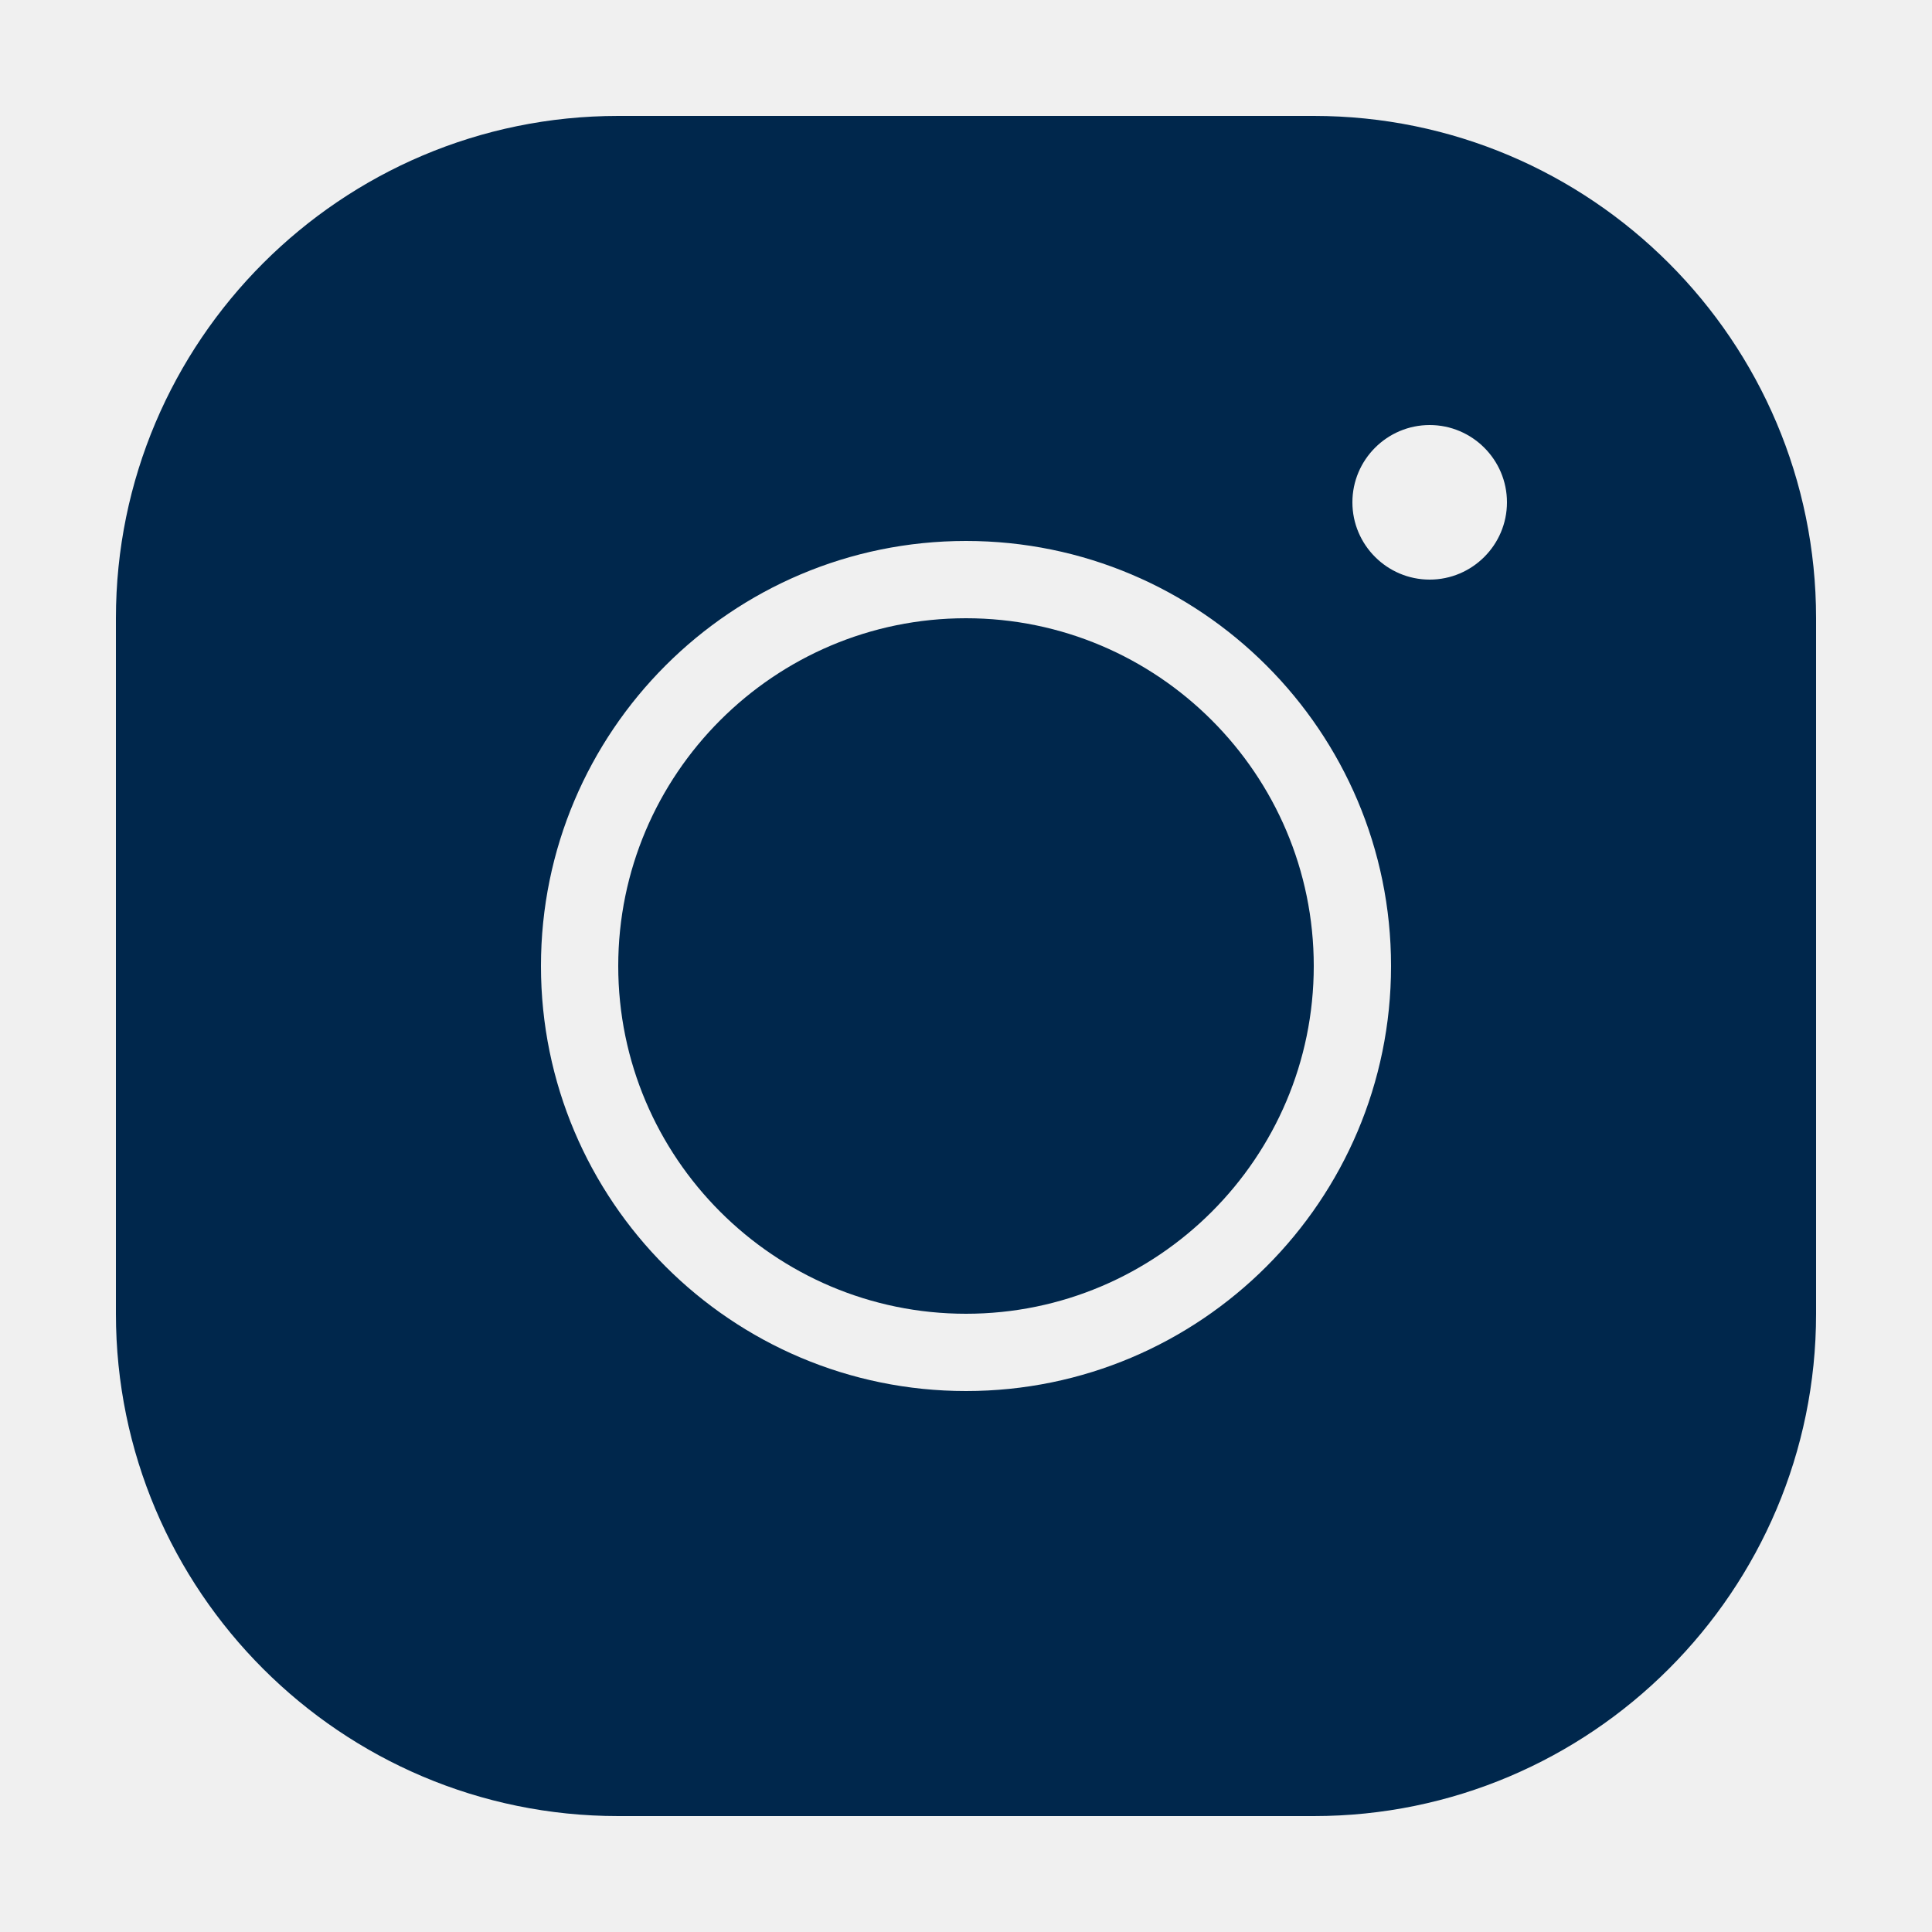
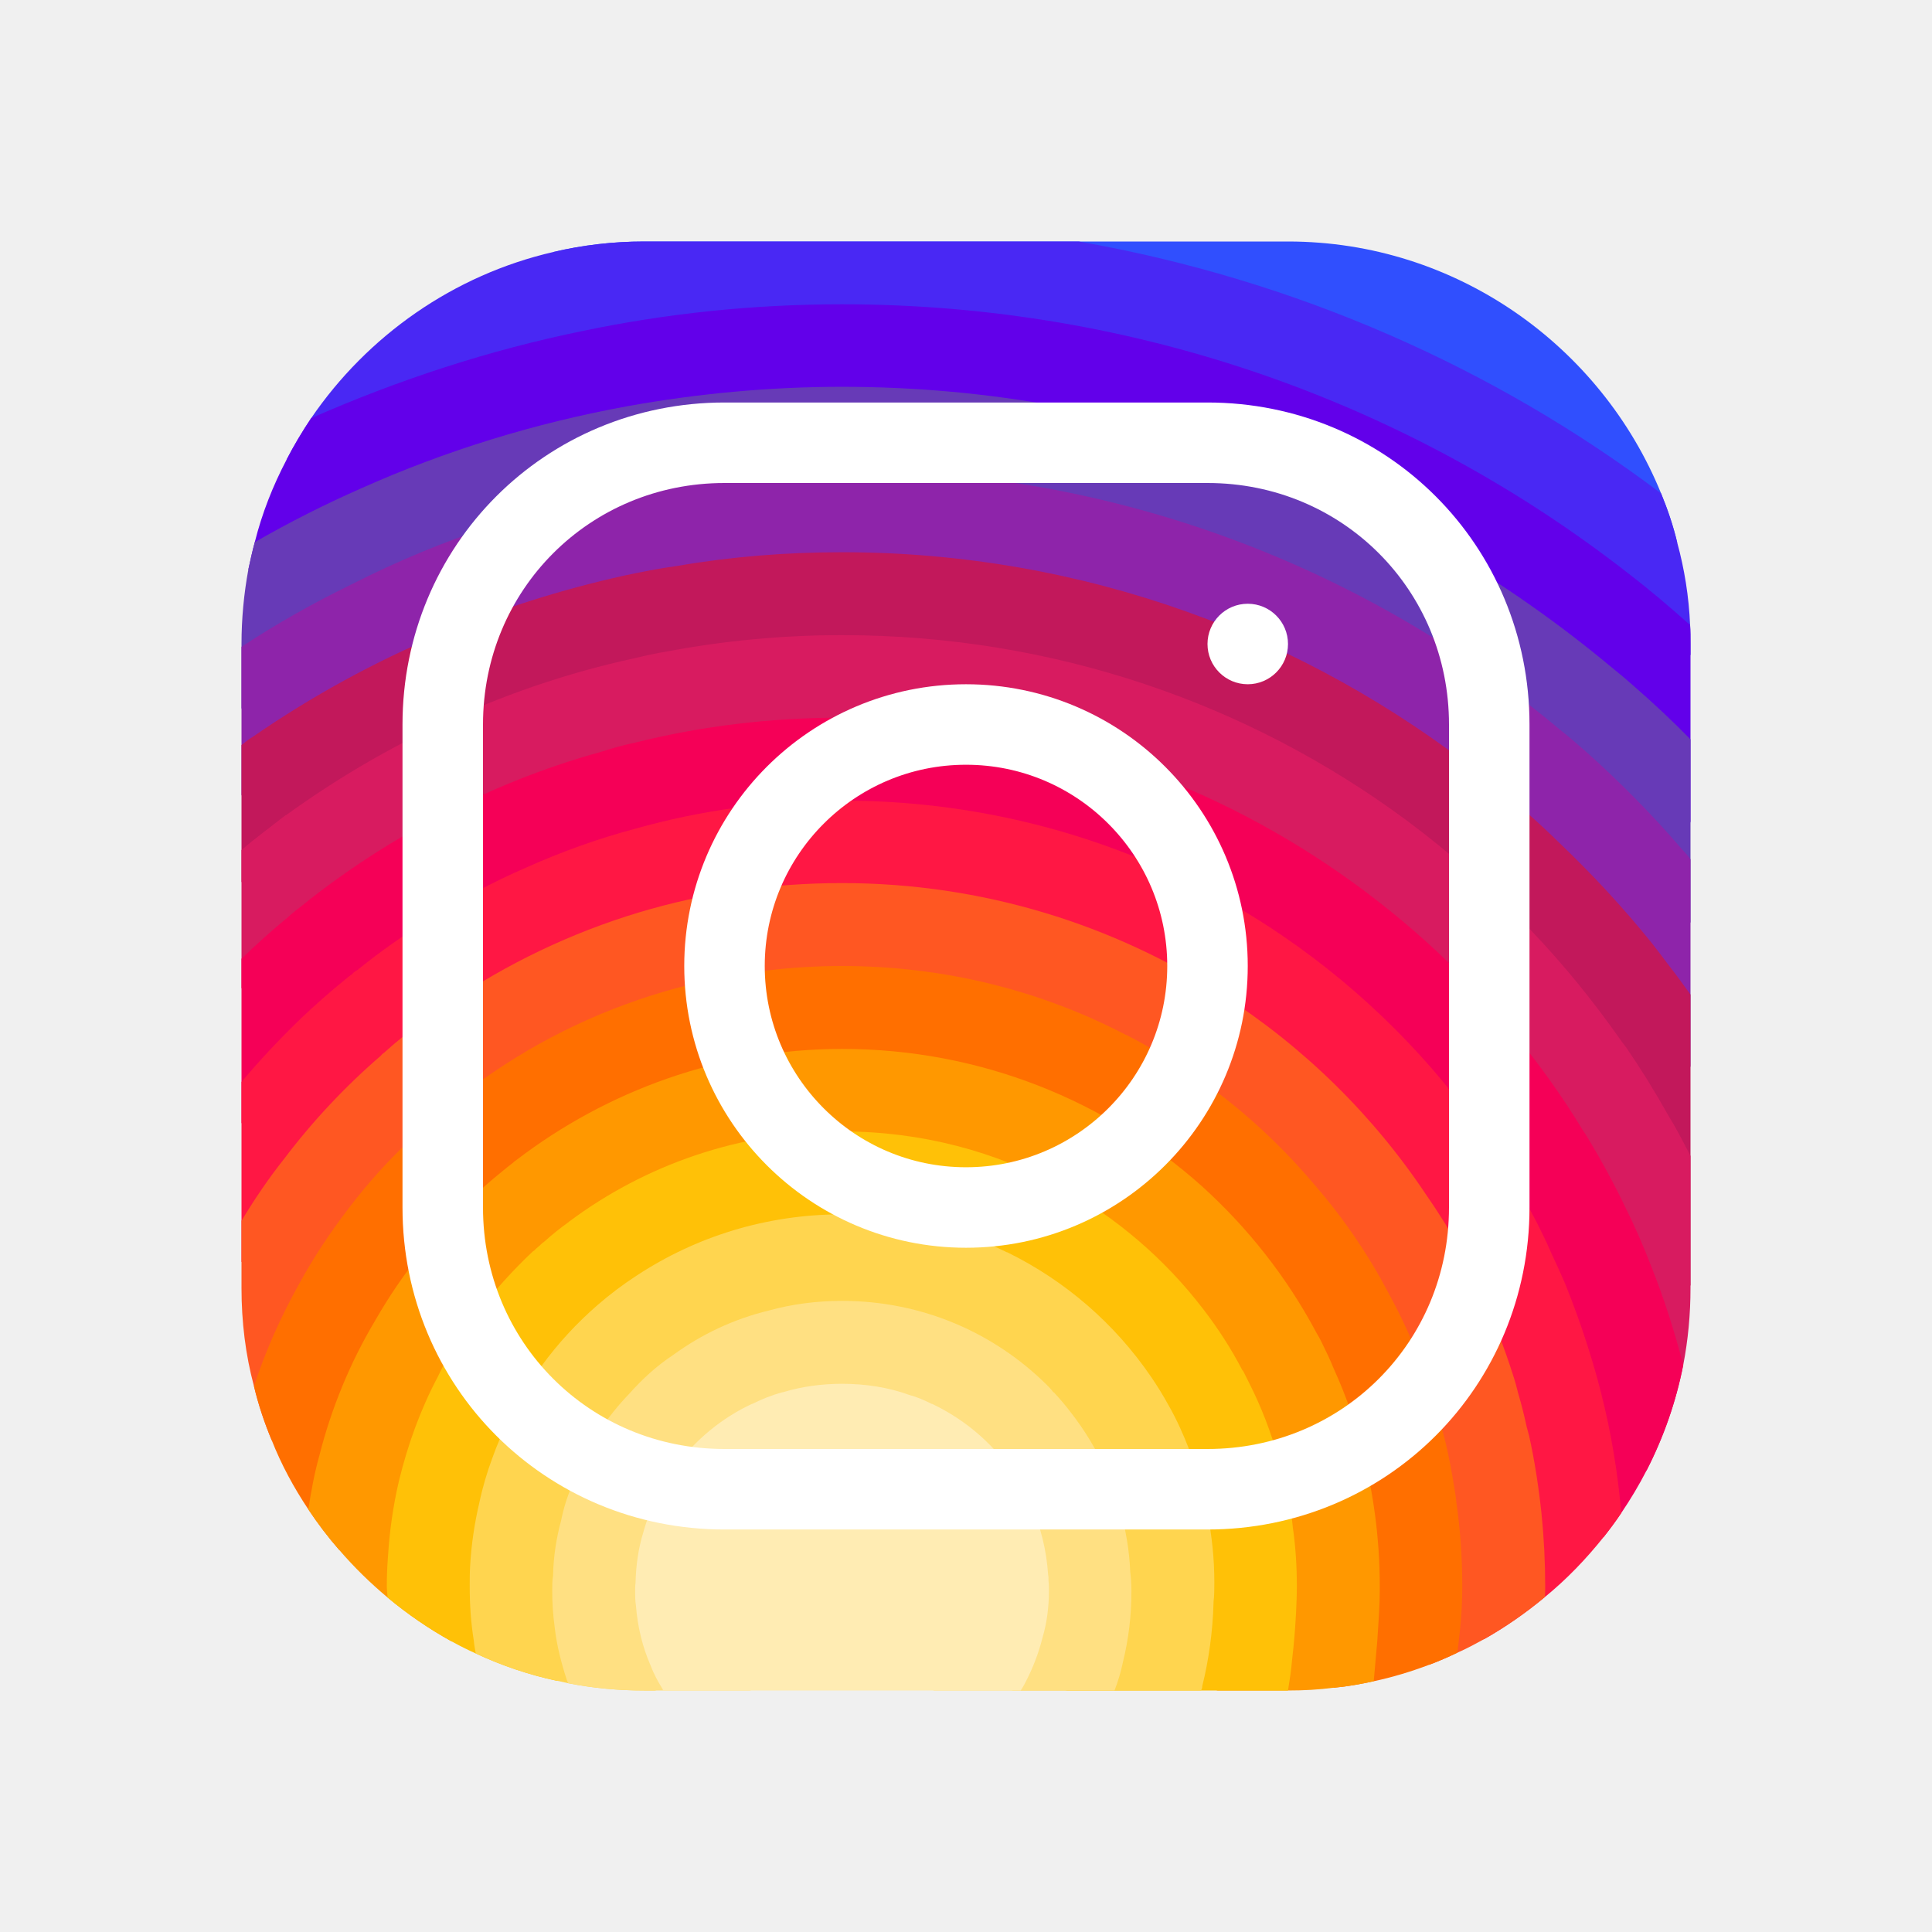
- <svg xmlns="http://www.w3.org/2000/svg" viewBox="0 0 50 50" width="50px" height="50px">
-   <g id="surface195739863">
-     <path style=" stroke:none;fill-rule:nonzero;fill:rgb(0%,15.294%,29.804%);fill-opacity:1;" d="M 16 3 C 8.828 3 3 8.828 3 16 L 3 34 C 3 41.172 8.828 47 16 47 L 34 47 C 41.172 47 47 41.172 47 34 L 47 16 C 47 8.828 41.172 3 34 3 Z M 37 11 C 38.102 11 39 11.898 39 13 C 39 14.102 38.102 15 37 15 C 35.898 15 35 14.102 35 13 C 35 11.898 35.898 11 37 11 Z M 25 14 C 31.07 14 36 18.93 36 25 C 36 31.07 31.07 36 25 36 C 18.93 36 14 31.07 14 25 C 14 18.93 18.93 14 25 14 Z M 25 16 C 20.039 16 16 20.039 16 25 C 16 29.961 20.039 34 25 34 C 29.961 34 34 29.961 34 25 C 34 20.039 29.961 16 25 16 Z M 25 16 " />
+ <svg xmlns="http://www.w3.org/2000/svg" viewBox="0 0 48 48" width="48px" height="48px">
+   <path fill="#304ffe" d="M41.67,13.48c-0.4,0.26-0.97,0.5-1.21,0.77c-0.09,0.09-0.14,0.19-0.12,0.29v1.03l-0.3,1.01l-0.3,1l-0.33,1.1 l-0.68,2.25l-0.66,2.22l-0.5,1.67c0,0.26-0.01,0.52-0.03,0.77c-0.07,0.96-0.27,1.88-0.59,2.74c-0.19,0.53-0.42,1.04-0.7,1.52 c-0.1,0.19-0.22,0.38-0.34,0.56c-0.4,0.63-0.88,1.21-1.41,1.72c-0.41,0.41-0.86,0.79-1.35,1.11c0,0,0,0-0.01,0 c-0.08,0.07-0.17,0.13-0.27,0.18c-0.31,0.21-0.64,0.39-0.98,0.55c-0.23,0.12-0.46,0.22-0.7,0.31c-0.05,0.03-0.11,0.05-0.16,0.07 c-0.57,0.27-1.23,0.45-1.89,0.54c-0.04,0.01-0.07,0.01-0.11,0.02c-0.4,0.07-0.79,0.13-1.19,0.16c-0.18,0.02-0.37,0.03-0.55,0.03 l-0.71-0.04l-3.42-0.18c0-0.01-0.01,0-0.01,0l-1.72-0.09c-0.13,0-0.27,0-0.4-0.01c-0.54-0.02-1.06-0.08-1.58-0.19 c-0.01,0-0.01,0-0.01,0c-0.95-0.18-1.86-0.5-2.71-0.93c-0.47-0.24-0.93-0.51-1.36-0.82c-0.18-0.13-0.35-0.27-0.52-0.42 c-0.48-0.4-0.91-0.83-1.31-1.27c-0.06-0.06-0.11-0.12-0.16-0.18c-0.06-0.06-0.12-0.13-0.17-0.19c-0.38-0.48-0.7-0.97-0.96-1.49 c-0.24-0.46-0.43-0.95-0.58-1.49c-0.06-0.19-0.11-0.37-0.15-0.57c-0.01-0.01-0.02-0.03-0.02-0.05c-0.1-0.41-0.19-0.84-0.24-1.27 c-0.06-0.33-0.09-0.66-0.09-1c-0.02-0.13-0.02-0.27-0.02-0.4l1.91-2.95l1.87-2.88l0.85-1.31l0.77-1.18l0.26-0.41v-1.03 c0.02-0.23,0.03-0.47,0.02-0.69c-0.01-0.7-0.15-1.38-0.38-2.03c-0.22-0.69-0.53-1.34-0.85-1.94c-0.38-0.69-0.78-1.31-1.11-1.87 C14,7.4,13.66,6.73,13.75,6.26C14.47,6.09,15.23,6,16,6h16c4.18,0,7.78,2.6,9.27,6.26C41.43,12.65,41.57,13.06,41.67,13.48z" />
+   <path fill="#4928f4" d="M42,16v0.27l-1.38,0.8l-0.88,0.51l-0.97,0.56l-1.94,1.13l-1.9,1.1l-1.94,1.12l-0.77,0.45 c0,0.48-0.12,0.92-0.34,1.32c-0.31,0.58-0.83,1.06-1.49,1.47c-0.67,0.41-1.49,0.74-2.41,0.98c0,0,0-0.01-0.01,0 c-3.56,0.92-8.42,0.5-10.78-1.26c-0.66-0.49-1.12-1.09-1.32-1.78c-0.06-0.23-0.09-0.48-0.09-0.73v-7.19 c0.01-0.15-0.09-0.3-0.27-0.45c-0.54-0.43-1.81-0.84-3.23-1.25c-1.11-0.31-2.3-0.62-3.3-0.92c-0.79-0.24-1.46-0.48-1.86-0.71 c0.18-0.35,0.39-0.7,0.61-1.03c1.4-2.05,3.54-3.56,6.02-4.13C14.47,6.09,15.23,6,16,6h10.8c5.37,0.94,10.32,3.13,14.47,6.26 c0.16,0.39,0.3,0.8,0.4,1.22c0.18,0.66,0.29,1.34,0.32,2.05C42,15.68,42,15.84,42,16z" />
+   <path fill="#6200ea" d="M42,16v4.41l-0.22,0.68l-0.75,2.33l-0.78,2.4l-0.41,1.28l-0.38,1.19l-0.37,1.13l-0.36,1.12l-0.19,0.59 l-0.25,0.78c0,0.76-0.02,1.43-0.07,2c-0.01,0.06-0.02,0.12-0.02,0.18c-0.06,0.53-0.14,0.98-0.27,1.36 c-0.01,0.06-0.03,0.12-0.05,0.17c-0.26,0.72-0.65,1.18-1.23,1.48c-0.14,0.08-0.3,0.14-0.47,0.2c-0.53,0.18-1.2,0.27-2.02,0.32 c-0.6,0.04-1.29,0.05-2.07,0.05H31.4l-1.19-0.05L30,37.61l-2.17-0.09l-2.2-0.09l-7.25-0.3l-1.88-0.08h-0.26 c-0.78-0.01-1.45-0.06-2.03-0.14c-0.84-0.13-1.49-0.35-1.98-0.68c-0.7-0.45-1.11-1.11-1.35-2.03c-0.06-0.22-0.11-0.45-0.14-0.7 c-0.1-0.58-0.15-1.25-0.18-2c0-0.15,0-0.3-0.01-0.46c-0.01-0.01,0-0.01,0-0.01v-0.58c-0.01-0.29-0.01-0.59-0.01-0.9l0.05-1.61 l0.03-1.15l0.04-1.34v-0.19l0.07-2.46l0.07-2.46l0.07-2.31l0.06-2.27l0.02-0.6c0-0.31-1.05-0.49-2.22-0.64 c-0.93-0.12-1.95-0.23-2.56-0.37c0.05-0.23,0.1-0.46,0.16-0.68c0.18-0.72,0.45-1.4,0.79-2.05c0.18-0.35,0.39-0.7,0.61-1.03 c2.16-0.95,4.41-1.69,6.76-2.17c2.06-0.43,4.21-0.66,6.43-0.66c7.36,0,14.16,2.49,19.54,6.69c0.52,0.4,1.03,0.83,1.53,1.28 C42,15.68,42,15.84,42,16z" />
+   <path fill="#673ab7" d="M42,18.37v4.54l-0.55,1.06l-1.05,2.05l-0.56,1.08l-0.51,0.99l-0.22,0.43c0,0.31,0,0.61-0.02,0.9 c0,0.43-0.02,0.84-0.05,1.22c-0.04,0.45-0.1,0.86-0.16,1.24c-0.15,0.79-0.36,1.47-0.66,2.03c-0.04,0.07-0.08,0.14-0.12,0.2 c-0.11,0.18-0.24,0.35-0.38,0.51c-0.18,0.22-0.38,0.41-0.61,0.57c-0.34,0.26-0.74,0.47-1.2,0.63c-0.57,0.21-1.23,0.35-2.01,0.43 c-0.51,0.05-1.07,0.08-1.68,0.08l-0.42,0.02l-2.08,0.12h-0.01L27.5,36.6l-2.25,0.13l-3.1,0.18l-3.77,0.22l-0.55,0.03 c-0.51,0-0.99-0.03-1.45-0.09c-0.05-0.01-0.09-0.02-0.14-0.02c-0.68-0.11-1.3-0.29-1.86-0.54c-0.68-0.3-1.27-0.7-1.77-1.18 c-0.44-0.43-0.82-0.92-1.13-1.47c-0.07-0.13-0.14-0.25-0.2-0.39c-0.3-0.59-0.54-1.25-0.72-1.97c-0.03-0.12-0.06-0.25-0.08-0.38 c-0.06-0.23-0.11-0.47-0.14-0.72c-0.11-0.64-0.17-1.32-0.2-2.03v-0.01c-0.01-0.29-0.02-0.57-0.02-0.87l-0.49-1.17l-0.07-0.18 L9.5,25.99L8.75,24.2l-0.12-0.29l-0.72-1.73l-0.8-1.93c0,0,0,0-0.01,0L6.29,18.3L6,17.59V16c0-0.63,0.06-1.25,0.17-1.85 c0.05-0.23,0.1-0.46,0.16-0.68c0.85-0.49,1.74-0.94,2.65-1.34c2.08-0.93,4.31-1.62,6.62-2.04c1.72-0.31,3.51-0.48,5.32-0.48 c7.31,0,13.94,2.65,19.12,6.97c0.2,0.16,0.39,0.32,0.58,0.49C41.09,17.48,41.55,17.91,42,18.37z" />
+   <path fill="#8e24aa" d="M42,21.35v5.14l-0.57,1.19l-1.08,2.25l-0.01,0.03c0,0.43-0.02,0.82-0.05,1.17c-0.1,1.15-0.38,1.88-0.84,2.33 c-0.33,0.34-0.74,0.53-1.25,0.63c-0.03,0.01-0.07,0.01-0.1,0.02c-0.16,0.03-0.33,0.05-0.51,0.05c-0.62,0.06-1.35,0.02-2.19-0.04 c-0.09,0-0.19-0.01-0.29-0.02c-0.61-0.04-1.26-0.08-1.98-0.11c-0.39-0.01-0.8-0.02-1.22-0.02h-0.02l-1.01,0.08h-0.01l-2.27,0.16 l-2.59,0.2l-0.38,0.03l-3.03,0.22l-1.57,0.12l-1.55,0.11c-0.27,0-0.53,0-0.79-0.01c0,0-0.01-0.01-0.01,0 c-1.13-0.02-2.14-0.09-3.04-0.26c-0.83-0.14-1.56-0.36-2.18-0.69c-0.64-0.31-1.17-0.75-1.6-1.31c-0.41-0.55-0.71-1.24-0.9-2.07 c0-0.01,0-0.01,0-0.01c-0.14-0.67-0.22-1.45-0.22-2.33l-0.15-0.27L9.7,26.35l-0.13-0.22L9.5,25.99l-0.93-1.65l-0.46-0.83 l-0.58-1.03l-1-1.79L6,19.75v-3.68c0.88-0.58,1.79-1.09,2.73-1.55c1.14-0.58,2.32-1.07,3.55-1.47c1.34-0.44,2.74-0.79,4.17-1.02 c1.45-0.24,2.94-0.36,4.47-0.36c6.8,0,13.04,2.43,17.85,6.47c0.22,0.17,0.43,0.36,0.64,0.54c0.84,0.75,1.64,1.56,2.37,2.41 C41.86,21.18,41.94,21.26,42,21.35z" />
+   <path fill="#c2185b" d="M42,24.71v7.23c-0.24-0.14-0.57-0.31-0.98-0.49c-0.22-0.11-0.47-0.22-0.73-0.32 c-0.38-0.17-0.79-0.33-1.25-0.49c-0.1-0.04-0.2-0.07-0.31-0.1c-0.18-0.07-0.37-0.13-0.56-0.19c-0.59-0.18-1.24-0.35-1.92-0.5 c-0.26-0.05-0.53-0.1-0.8-0.14c-0.87-0.15-1.8-0.24-2.77-0.25c-0.08-0.01-0.17-0.01-0.25-0.01l-2.57,0.02l-3.5,0.02h-0.01 l-7.49,0.06c-2.38,0-3.84,0.57-4.72,0.8c0,0-0.01,0-0.01,0.01c-0.93,0.24-1.22,0.09-1.3-1.54c-0.02-0.45-0.03-1.03-0.03-1.74 l-0.56-0.43l-0.98-0.74l-0.6-0.46l-0.12-0.09L8.88,24.1l-0.25-0.19l-0.52-0.4l-0.96-0.72L6,21.91v-3.4 c0.1-0.08,0.19-0.15,0.29-0.21c1.45-1,3-1.85,4.64-2.54c1.46-0.62,3-1.11,4.58-1.46c0.43-0.09,0.87-0.18,1.32-0.24 c1.33-0.23,2.7-0.34,4.09-0.34c6.01,0,11.53,2.09,15.91,5.55c0.66,0.52,1.3,1.07,1.9,1.66c0.82,0.78,1.59,1.61,2.3,2.49 c0.14,0.18,0.28,0.36,0.42,0.55C41.64,24.21,41.82,24.46,42,24.71z" />
+   <path fill="#d81b60" d="M42,28.72V32c0,0.65-0.06,1.29-0.18,1.91c-0.18,0.92-0.49,1.8-0.91,2.62c-0.22,0.05-0.47,0.05-0.75,0.01 c-0.63-0.11-1.37-0.44-2.17-0.87c-0.04-0.01-0.08-0.03-0.11-0.05c-0.25-0.13-0.51-0.27-0.77-0.43c-0.53-0.29-1.09-0.61-1.65-0.91 c-0.12-0.06-0.24-0.12-0.35-0.18c-0.64-0.33-1.3-0.63-1.96-0.86c0,0,0,0-0.01,0c-0.14-0.05-0.29-0.1-0.44-0.14 c-0.57-0.16-1.15-0.26-1.71-0.26l-1.1-0.32l-4.87-1.41c0,0,0,0-0.01,0l-2.99-0.87h-0.01l-1.3-0.38c-3.76,0-6.07,1.6-7.19,0.99 c-0.44-0.23-0.7-0.81-0.79-1.95c-0.03-0.32-0.04-0.68-0.04-1.1l-1.17-0.57l-0.05-0.02h-0.01l-0.84-0.42L9.7,26.35l-0.07-0.03 l-0.17-0.09L7.5,25.28L6,24.55v-3.43c0.17-0.15,0.35-0.29,0.53-0.43c0.19-0.15,0.38-0.29,0.57-0.44c0.01,0,0.01,0,0.01,0 c1.18-0.85,2.43-1.6,3.76-2.22c1.55-0.74,3.2-1.31,4.91-1.68c0.25-0.06,0.51-0.12,0.77-0.16c1.42-0.27,2.88-0.41,4.37-0.41 c5.27,0,10.11,1.71,14.01,4.59c1.13,0.84,2.18,1.77,3.14,2.78c0.79,0.83,1.52,1.73,2.18,2.67c0.05,0.07,0.1,0.14,0.15,0.2 c0.37,0.54,0.71,1.09,1.03,1.66C41.64,28.02,41.82,28.37,42,28.72z" />
+   <path fill="#f50057" d="M41.82,33.91c-0.18,0.92-0.49,1.8-0.91,2.62c-0.19,0.37-0.4,0.72-0.63,1.06c-0.14,0.21-0.29,0.41-0.44,0.6 c-0.36-0.14-0.89-0.34-1.54-0.56c0,0,0,0,0-0.01c-0.49-0.17-1.05-0.35-1.65-0.52c-0.17-0.05-0.34-0.1-0.52-0.15 c-0.71-0.19-1.45-0.36-2.17-0.46c-0.6-0.1-1.19-0.16-1.74-0.16l-0.46-0.13h-0.01l-2.42-0.7l-1.49-0.43l-1.66-0.48h-0.01l-0.54-0.15 l-6.53-1.88l-1.88-0.54l-1.4-0.33l-2.28-0.54l-0.28-0.07c0,0,0,0-0.01,0l-2.29-0.53c0-0.01,0-0.01,0-0.01l-0.41-0.09l-0.21-0.05 l-1.67-0.39l-0.19-0.05l-1.42-1.17L6,27.9v-4.08c0.37-0.36,0.75-0.7,1.15-1.03c0.12-0.11,0.25-0.21,0.38-0.31 c0.12-0.1,0.25-0.2,0.38-0.3c0.91-0.69,1.87-1.31,2.89-1.84c1.3-0.7,2.68-1.26,4.13-1.66c0.28-0.09,0.56-0.17,0.85-0.23 c1.64-0.41,3.36-0.62,5.14-0.62c4.47,0,8.63,1.35,12.07,3.66c1.71,1.15,3.25,2.53,4.55,4.1c0.66,0.79,1.26,1.62,1.79,2.5 c0.05,0.07,0.09,0.13,0.13,0.2c0.32,0.53,0.62,1.08,0.89,1.64c0.25,0.5,0.47,1,0.67,1.52C41.34,32.25,41.6,33.07,41.82,33.91z" />
+   <path fill="#ff1744" d="M40.28,37.59c-0.14,0.21-0.29,0.41-0.44,0.6c-0.44,0.55-0.92,1.05-1.46,1.49c-0.47,0.39-0.97,0.74-1.5,1.04 c-0.2-0.05-0.4-0.11-0.61-0.19c-0.66-0.23-1.35-0.61-1.99-1.01c-0.96-0.61-1.79-1.27-2.16-1.57c-0.14-0.12-0.21-0.18-0.21-0.18 l-1.7-0.15L30,37.6l-2.2-0.19l-2.28-0.2l-3.37-0.3l-5.34-0.47l-0.02-0.01l-1.88-0.91l-1.9-0.92l-1.53-0.74l-0.33-0.16l-0.41-0.2 l-1.42-0.69L7.43,31.9l-0.59-0.29L6,31.35v-4.47c0.47-0.56,0.97-1.09,1.5-1.6c0.34-0.32,0.7-0.64,1.07-0.94 c0.06-0.05,0.12-0.1,0.18-0.14c0.04-0.05,0.09-0.08,0.13-0.1c0.59-0.48,1.21-0.91,1.85-1.3c0.74-0.47,1.52-0.89,2.33-1.24 c0.87-0.39,1.78-0.72,2.72-0.97c1.63-0.46,3.36-0.7,5.14-0.7c4.08,0,7.85,1.24,10.96,3.37c1.99,1.36,3.71,3.08,5.07,5.07 c0.45,0.64,0.85,1.32,1.22,2.02c0.13,0.26,0.26,0.52,0.37,0.78c0.12,0.25,0.23,0.5,0.34,0.75c0.21,0.52,0.4,1.04,0.57,1.58 c0.32,1,0.56,2.02,0.71,3.08C40.21,36.89,40.25,37.24,40.28,37.59z" />
+   <path fill="#ff5722" d="M38.39,39.42c0,0.08,0,0.17-0.01,0.26c-0.47,0.39-0.97,0.74-1.5,1.04c-0.22,0.12-0.44,0.24-0.67,0.34 c-0.23,0.11-0.46,0.21-0.7,0.3c-0.34-0.18-0.8-0.4-1.29-0.61c-0.69-0.31-1.44-0.59-2.02-0.68c-0.14-0.03-0.27-0.04-0.39-0.04 l-1.64-0.21h-0.02l-2.04-0.27l-2.06-0.27l-0.96-0.12l-7.56-0.98c-0.49,0-1.01-0.03-1.55-0.1c-0.66-0.06-1.35-0.16-2.04-0.3 c-0.68-0.12-1.37-0.28-2.03-0.45c-0.69-0.16-1.37-0.35-2-0.53c-0.73-0.22-1.41-0.43-1.98-0.62c-0.47-0.15-0.87-0.29-1.18-0.4 c-0.18-0.43-0.33-0.88-0.44-1.34C6.1,33.66,6,32.84,6,32v-1.67c0.32-0.53,0.67-1.05,1.06-1.54c0.71-0.94,1.52-1.8,2.4-2.56 c0.03-0.04,0.07-0.07,0.1-0.09l0.01-0.01c0.31-0.28,0.63-0.53,0.97-0.77c0.04-0.04,0.08-0.07,0.12-0.1 c0.16-0.12,0.33-0.24,0.51-0.35c1.43-0.97,3.01-1.73,4.7-2.24c1.6-0.48,3.29-0.73,5.05-0.73c3.49,0,6.75,1.03,9.47,2.79 c2.01,1.29,3.74,2.99,5.06,4.98c0.16,0.23,0.31,0.46,0.46,0.7c0.69,1.17,1.26,2.43,1.68,3.75c0.05,0.15,0.09,0.3,0.13,0.46 c0.08,0.27,0.15,0.55,0.21,0.83c0.02,0.07,0.04,0.14,0.06,0.22c0.14,0.63,0.24,1.29,0.31,1.95c0,0.01,0,0.01,0,0.01 C38.36,38.22,38.39,38.82,38.39,39.42z" />
+   <path fill="#ff6f00" d="M36.33,39.42c0,0.35-0.02,0.73-0.06,1.11c-0.02,0.18-0.04,0.36-0.06,0.53c-0.23,0.11-0.46,0.21-0.7,0.3 c-0.45,0.17-0.91,0.31-1.38,0.41c-0.32,0.07-0.65,0.13-0.98,0.16h-0.01c-0.31-0.19-0.67-0.42-1.04-0.68 c-0.67-0.47-1.37-1-1.93-1.43c-0.01-0.01-0.01-0.01-0.02-0.02c-0.59-0.45-1.01-0.79-1.01-0.79l-1.06,0.04l-2.04,0.07l-0.95,0.04 l-3.82,0.14l-3.23,0.12c-0.21,0.01-0.46,0.01-0.77,0h-0.01c-0.42-0.01-0.92-0.04-1.47-0.09c-0.64-0.05-1.34-0.11-2.05-0.18 c-0.69-0.08-1.39-0.16-2.06-0.24c-0.74-0.08-1.44-0.17-2.04-0.25c-0.47-0.06-0.88-0.11-1.21-0.15c-0.28-0.32-0.53-0.65-0.77-1.01 c-0.36-0.54-0.67-1.11-0.91-1.72c-0.18-0.43-0.33-0.88-0.44-1.34c0.29-0.89,0.67-1.73,1.12-2.54c0.36-0.66,0.78-1.29,1.24-1.89 c0.45-0.59,0.94-1.14,1.47-1.64v-0.01c0.15-0.15,0.3-0.29,0.45-0.42c0.28-0.26,0.57-0.5,0.87-0.73h0.01 c0.01-0.02,0.02-0.02,0.03-0.03c0.24-0.19,0.49-0.36,0.74-0.53c1.48-1.01,3.15-1.76,4.95-2.2c1.19-0.29,2.44-0.45,3.73-0.45 c2.54,0,4.94,0.61,7.05,1.71h0.01c1.81,0.93,3.41,2.21,4.7,3.75c0.71,0.82,1.32,1.72,1.82,2.67c0.35,0.64,0.65,1.31,0.9,1.99 c0.02,0.06,0.04,0.11,0.06,0.16c0.17,0.5,0.32,1.02,0.45,1.54c0.09,0.37,0.16,0.75,0.22,1.13c0.02,0.12,0.04,0.23,0.05,0.35 C36.28,37.99,36.33,38.7,36.33,39.42z" />
+   <path fill="#ff9800" d="M34.28,39.42v0.1c0,0.34-0.03,0.77-0.06,1.23c-0.03,0.34-0.06,0.69-0.09,1.02c-0.32,0.07-0.65,0.13-0.98,0.16 h-0.01C32.76,41.98,32.39,42,32,42h-1.75l-0.38-0.11l-1.97-0.6l-2-0.6l-4.63-1.39l-2-0.6c0,0-0.83,0.33-2,0.72h-0.01 c-0.45,0.15-0.94,0.31-1.46,0.47c-0.65,0.19-1.34,0.38-2.02,0.53c-0.7,0.16-1.39,0.28-2.01,0.33c-0.19,0.02-0.38,0.03-0.55,0.03 c-0.56-0.31-1.1-0.68-1.59-1.09c-0.43-0.36-0.83-0.75-1.2-1.18c-0.28-0.32-0.53-0.65-0.77-1.01c0.07-0.45,0.15-0.89,0.27-1.32 c0.3-1.19,0.77-2.33,1.39-3.37c0.34-0.59,0.72-1.16,1.16-1.69c0.01-0.03,0.04-0.06,0.07-0.08c-0.01-0.01,0-0.01,0-0.01 c0.13-0.17,0.27-0.33,0.41-0.48c0-0.01,0-0.01,0-0.01c0.41-0.44,0.83-0.86,1.29-1.25c0.16-0.13,0.31-0.26,0.48-0.39 c0.03-0.03,0.06-0.05,0.1-0.08c2.25-1.72,5.06-2.76,8.09-2.76c3.44,0,6.57,1.29,8.94,3.41c1.14,1.03,2.11,2.26,2.84,3.63 c0.06,0.1,0.12,0.21,0.17,0.32c0.09,0.18,0.18,0.37,0.26,0.57c0.33,0.72,0.59,1.48,0.77,2.26c0.02,0.08,0.04,0.16,0.06,0.24 c0.08,0.37,0.15,0.75,0.2,1.13C34.24,38.21,34.28,38.81,34.28,39.42z" />
+   <path fill="#ffc107" d="M32.22,39.42c0,0.2-0.01,0.42-0.02,0.65c-0.02,0.37-0.05,0.77-0.1,1.18c-0.02,0.25-0.06,0.5-0.1,0.75h-5.48 l-1.06-0.17l-4.14-0.66l-0.59-0.09l-1.35-0.22c-0.59,0-1.87,0.26-3.22,0.51c-0.71,0.13-1.43,0.27-2.08,0.36 c-0.08,0.01-0.16,0.02-0.23,0.03h-0.01c-0.7-0.15-1.38-0.38-2.02-0.68c-0.2-0.09-0.4-0.19-0.6-0.3c-0.56-0.31-1.1-0.68-1.59-1.09 c-0.01-0.12-0.02-0.22-0.02-0.27c0-0.26,0.01-0.51,0.03-0.76c0.04-0.64,0.13-1.26,0.27-1.86c0.22-0.91,0.54-1.79,0.97-2.6 c0.08-0.17,0.17-0.34,0.27-0.5c0.04-0.08,0.09-0.15,0.13-0.23c0.18-0.29,0.38-0.57,0.58-0.85c0.42-0.55,0.89-1.07,1.39-1.54 c0.01,0,0.01,0,0.01,0c0.04-0.04,0.08-0.08,0.12-0.11c0.05-0.04,0.09-0.09,0.14-0.12c0.2-0.18,0.4-0.34,0.61-0.49 c0-0.01,0.01-0.01,0.01-0.01c1.89-1.41,4.23-2.24,6.78-2.24c1.98,0,3.82,0.5,5.43,1.38h0.01c1.38,0.76,2.58,1.79,3.53,3.03 c0.37,0.48,0.7,0.99,0.98,1.53h0.01c0.05,0.1,0.1,0.2,0.15,0.3c0.3,0.59,0.54,1.21,0.72,1.85h0.01c0.01,0.05,0.03,0.1,0.04,0.15 c0.12,0.43,0.22,0.87,0.29,1.32c0.01,0.09,0.02,0.19,0.03,0.28C32.19,38.43,32.22,38.92,32.22,39.42z" />
+   <path fill="#ffd54f" d="M30.17,39.31c0,0.16,0,0.33-0.02,0.49v0.01c0,0.01,0,0.01,0,0.01c-0.02,0.72-0.12,1.43-0.28,2.07 c0,0.04-0.01,0.07-0.03,0.11h-4.67l-3.85-0.83l-0.51-0.11l-0.08,0.02l-4.27,0.88L16.27,42H16c-0.64,0-1.27-0.06-1.88-0.18 c-0.09-0.02-0.18-0.04-0.27-0.06h-0.01c-0.7-0.15-1.38-0.38-2.02-0.68c-0.02-0.11-0.04-0.22-0.05-0.33 c-0.07-0.43-0.1-0.88-0.1-1.33c0-0.17,0-0.34,0.01-0.51c0.03-0.54,0.11-1.07,0.23-1.58c0.08-0.38,0.19-0.75,0.32-1.1 c0.11-0.31,0.24-0.61,0.38-0.9c0.12-0.25,0.26-0.49,0.4-0.73c0.14-0.23,0.29-0.45,0.45-0.67c0.4-0.55,0.87-1.06,1.39-1.51 c0.3-0.26,0.63-0.51,0.97-0.73c1.46-0.96,3.21-1.52,5.1-1.52c0.37,0,0.73,0.02,1.08,0.07h0.02c1.07,0.12,2.07,0.42,2.99,0.87 c0.01,0,0.01,0,0.01,0c1.45,0.71,2.68,1.78,3.58,3.1c0.15,0.22,0.3,0.46,0.43,0.7c0.11,0.19,0.21,0.39,0.3,0.59 c0.14,0.31,0.27,0.64,0.38,0.97h0.01c0.11,0.37,0.21,0.74,0.28,1.13v0.01C30.11,38.16,30.17,38.73,30.17,39.31z" />
+   <path fill="#ffe082" d="M28.11,39.52v0.03c0,0.59-0.07,1.17-0.21,1.74c-0.05,0.24-0.12,0.48-0.21,0.71h-4.48l-2.29-0.63L18.63,42H16 c-0.64,0-1.27-0.06-1.88-0.18c-0.02-0.03-0.03-0.06-0.04-0.09c-0.14-0.43-0.25-0.86-0.3-1.31c-0.04-0.29-0.06-0.59-0.06-0.9 c0-0.12,0-0.25,0.02-0.37c0.01-0.47,0.08-0.93,0.2-1.37c0.06-0.3,0.15-0.59,0.27-0.87c0.04-0.14,0.1-0.27,0.17-0.4 c0.15-0.34,0.33-0.67,0.53-0.99c0.22-0.32,0.46-0.62,0.73-0.9c0.32-0.36,0.68-0.69,1.09-0.96c0.7-0.51,1.5-0.89,2.37-1.1 c0.58-0.16,1.19-0.24,1.82-0.24c2,0,3.79,0.8,5.09,2.09c0.05,0.05,0.11,0.11,0.16,0.18h0.01c0.14,0.15,0.27,0.3,0.4,0.47 c0.37,0.47,0.68,0.98,0.92,1.54c0.12,0.26,0.22,0.53,0.3,0.81c0.01,0.04,0.02,0.07,0.03,0.11c0.14,0.49,0.23,1,0.25,1.53 C28.1,39.2,28.11,39.36,28.11,39.52z" />
+   <path fill="#ffecb3" d="M26.06,39.52c0,0.41-0.05,0.8-0.16,1.17c-0.1,0.4-0.25,0.78-0.44,1.14c-0.03,0.06-0.1,0.17-0.1,0.17h-8.88 c-0.01-0.01-0.02-0.03-0.02-0.04c-0.12-0.19-0.22-0.38-0.3-0.59c-0.2-0.46-0.32-0.96-0.36-1.48c-0.02-0.12-0.02-0.25-0.02-0.37 c0-0.06,0-0.13,0.01-0.19c0.01-0.44,0.07-0.86,0.19-1.25c0.1-0.36,0.23-0.69,0.4-1.01c0,0,0.01-0.01,0.01-0.02 c0.12-0.21,0.25-0.42,0.4-0.62c0.49-0.66,1.14-1.2,1.89-1.55c0.01,0,0.01,0,0.01,0c0.24-0.12,0.49-0.22,0.75-0.29c0,0,0,0,0.01,0 c0.46-0.14,0.96-0.21,1.47-0.21c0.59,0,1.16,0.09,1.68,0.28c0.19,0.05,0.37,0.13,0.55,0.22c0,0,0,0,0.01,0 c0.86,0.41,1.59,1.05,2.09,1.85c0.1,0.15,0.19,0.31,0.27,0.48c0.04,0.07,0.08,0.15,0.11,0.22c0.23,0.52,0.37,1.09,0.41,1.69 c0.01,0.05,0.01,0.1,0.01,0.16C26.06,39.36,26.06,39.44,26.06,39.52z" />
+   <g>
+     <path fill="none" stroke="#fff" stroke-linecap="round" stroke-linejoin="round" stroke-miterlimit="10" stroke-width="2" d="M30,11H18c-3.9,0-7,3.1-7,7v12c0,3.9,3.1,7,7,7h12c3.9,0,7-3.1,7-7V18C37,14.1,33.9,11,30,11z" />
+     <circle cx="31" cy="16" r="1" fill="#fff" />
+   </g>
+   <g>
+     <circle cx="24" cy="24" r="6" fill="none" stroke="#fff" stroke-linecap="round" stroke-linejoin="round" stroke-miterlimit="10" stroke-width="2" />
  </g>
</svg>
